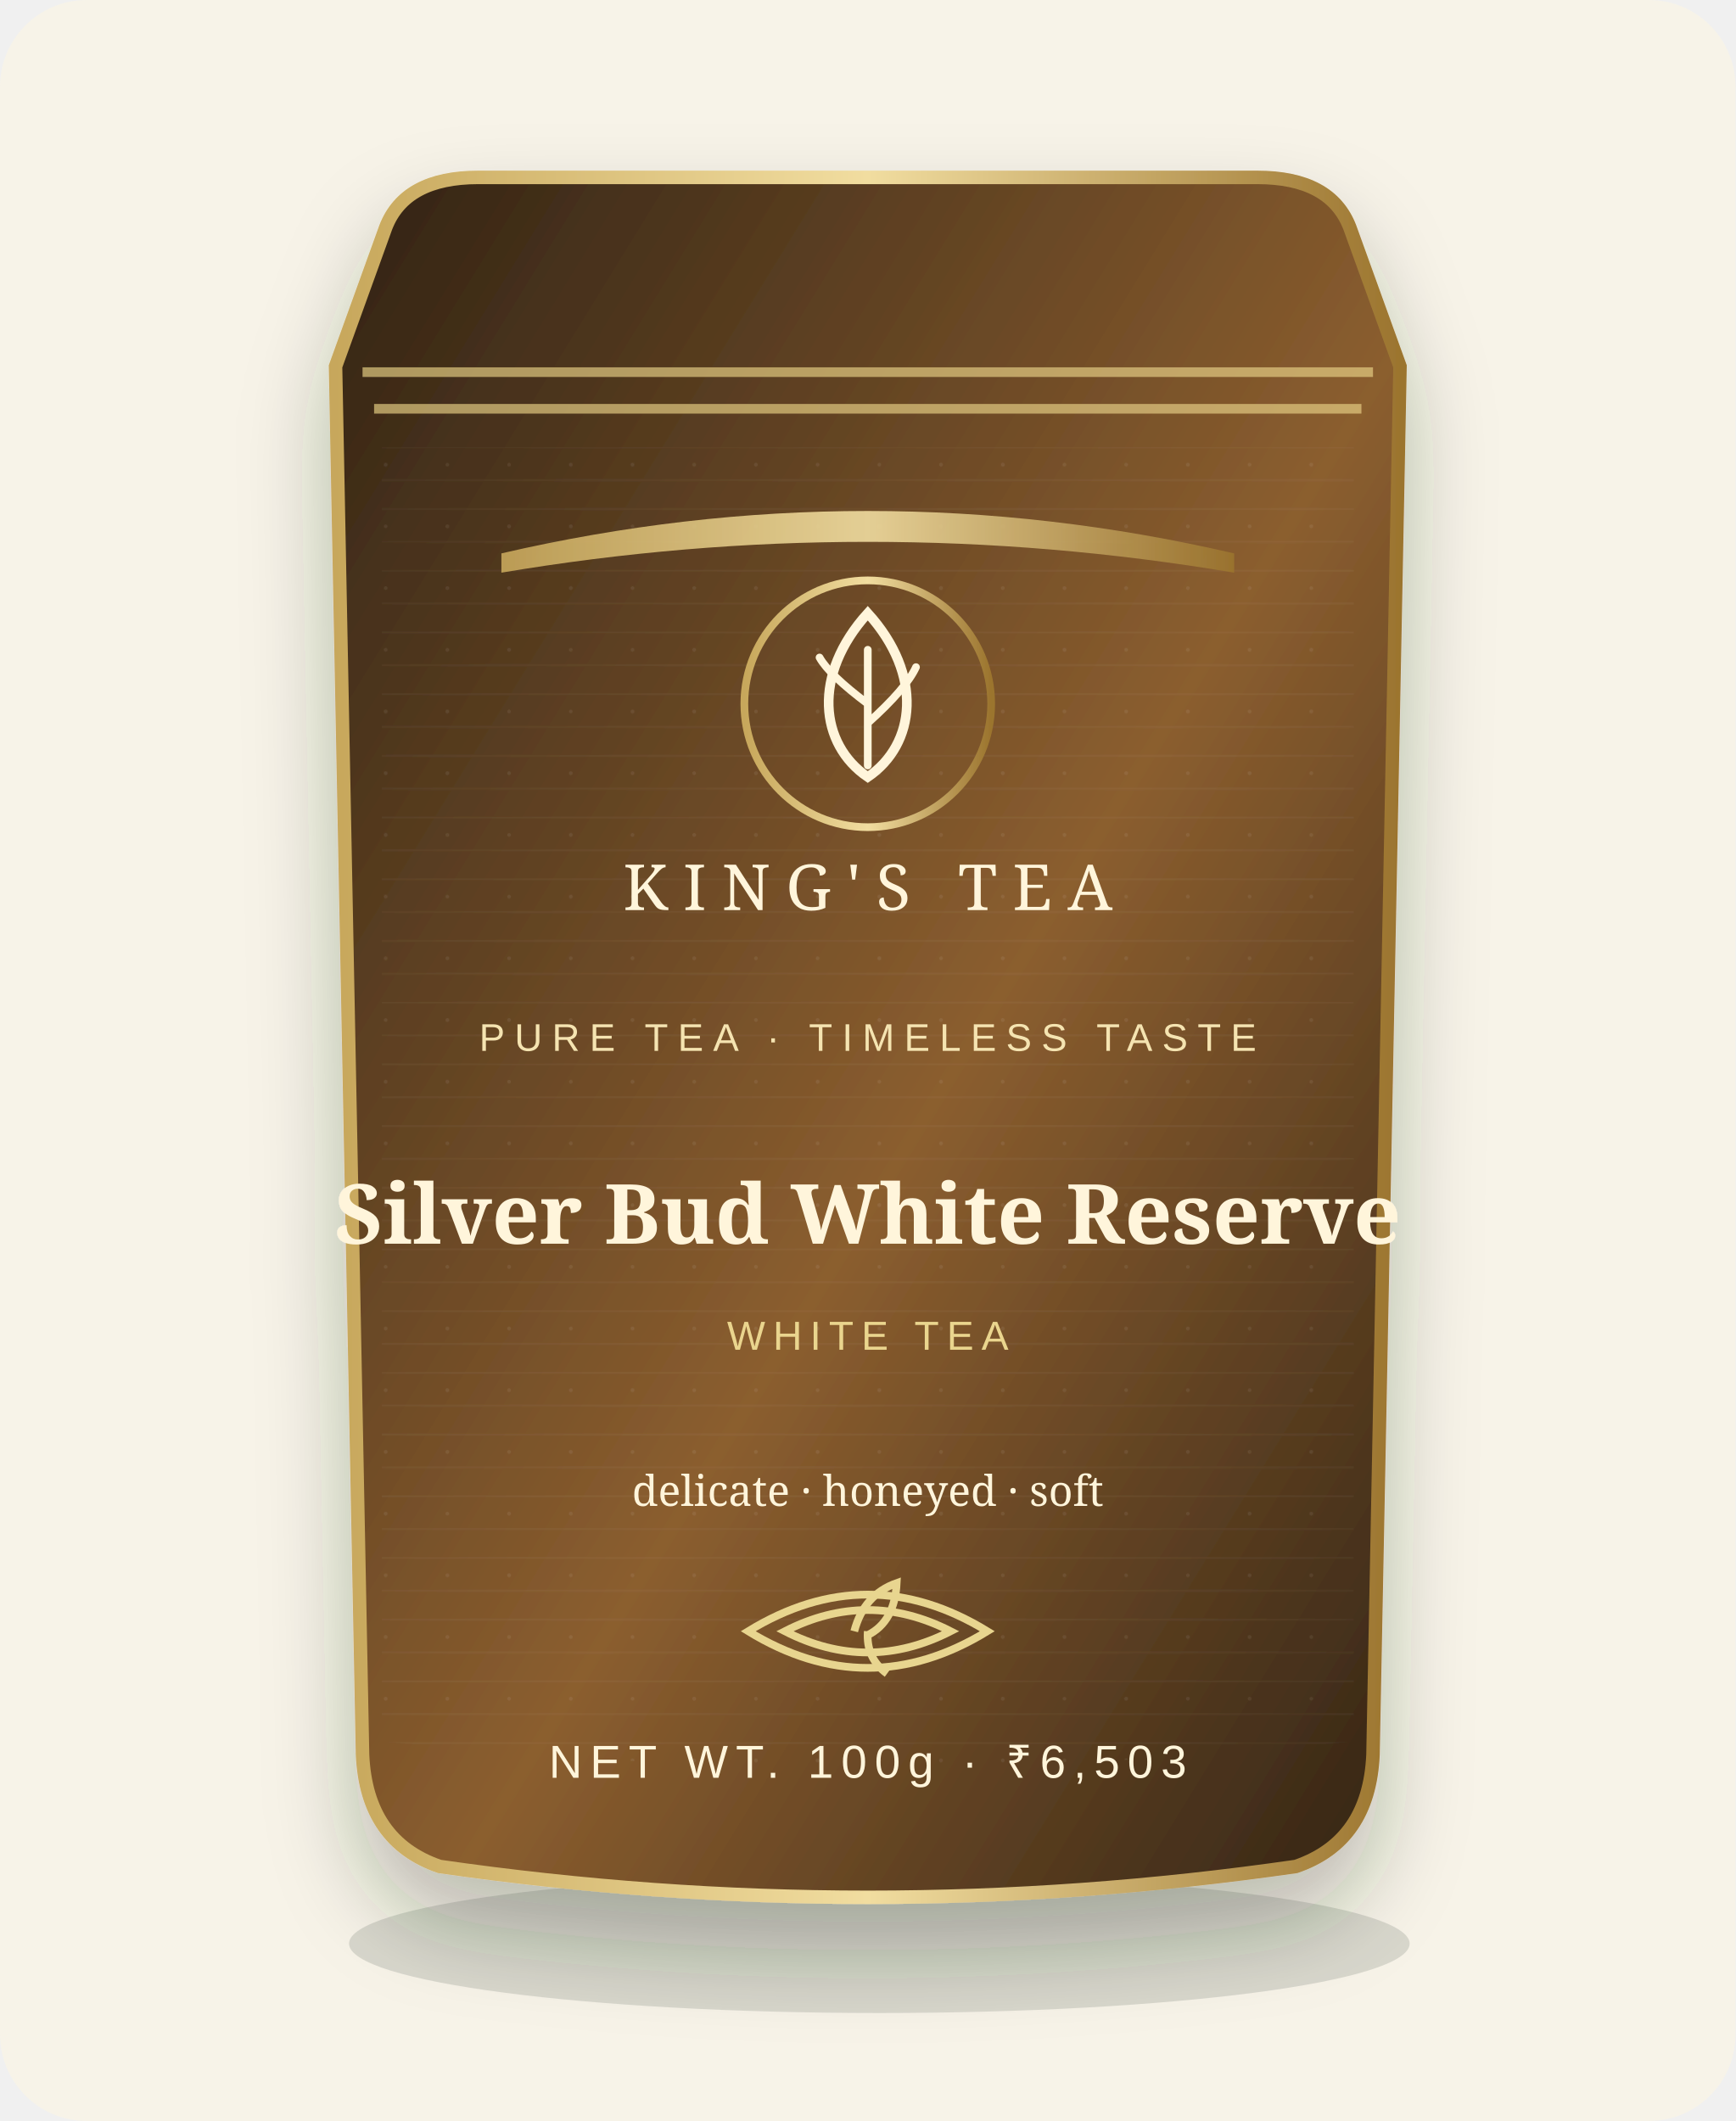
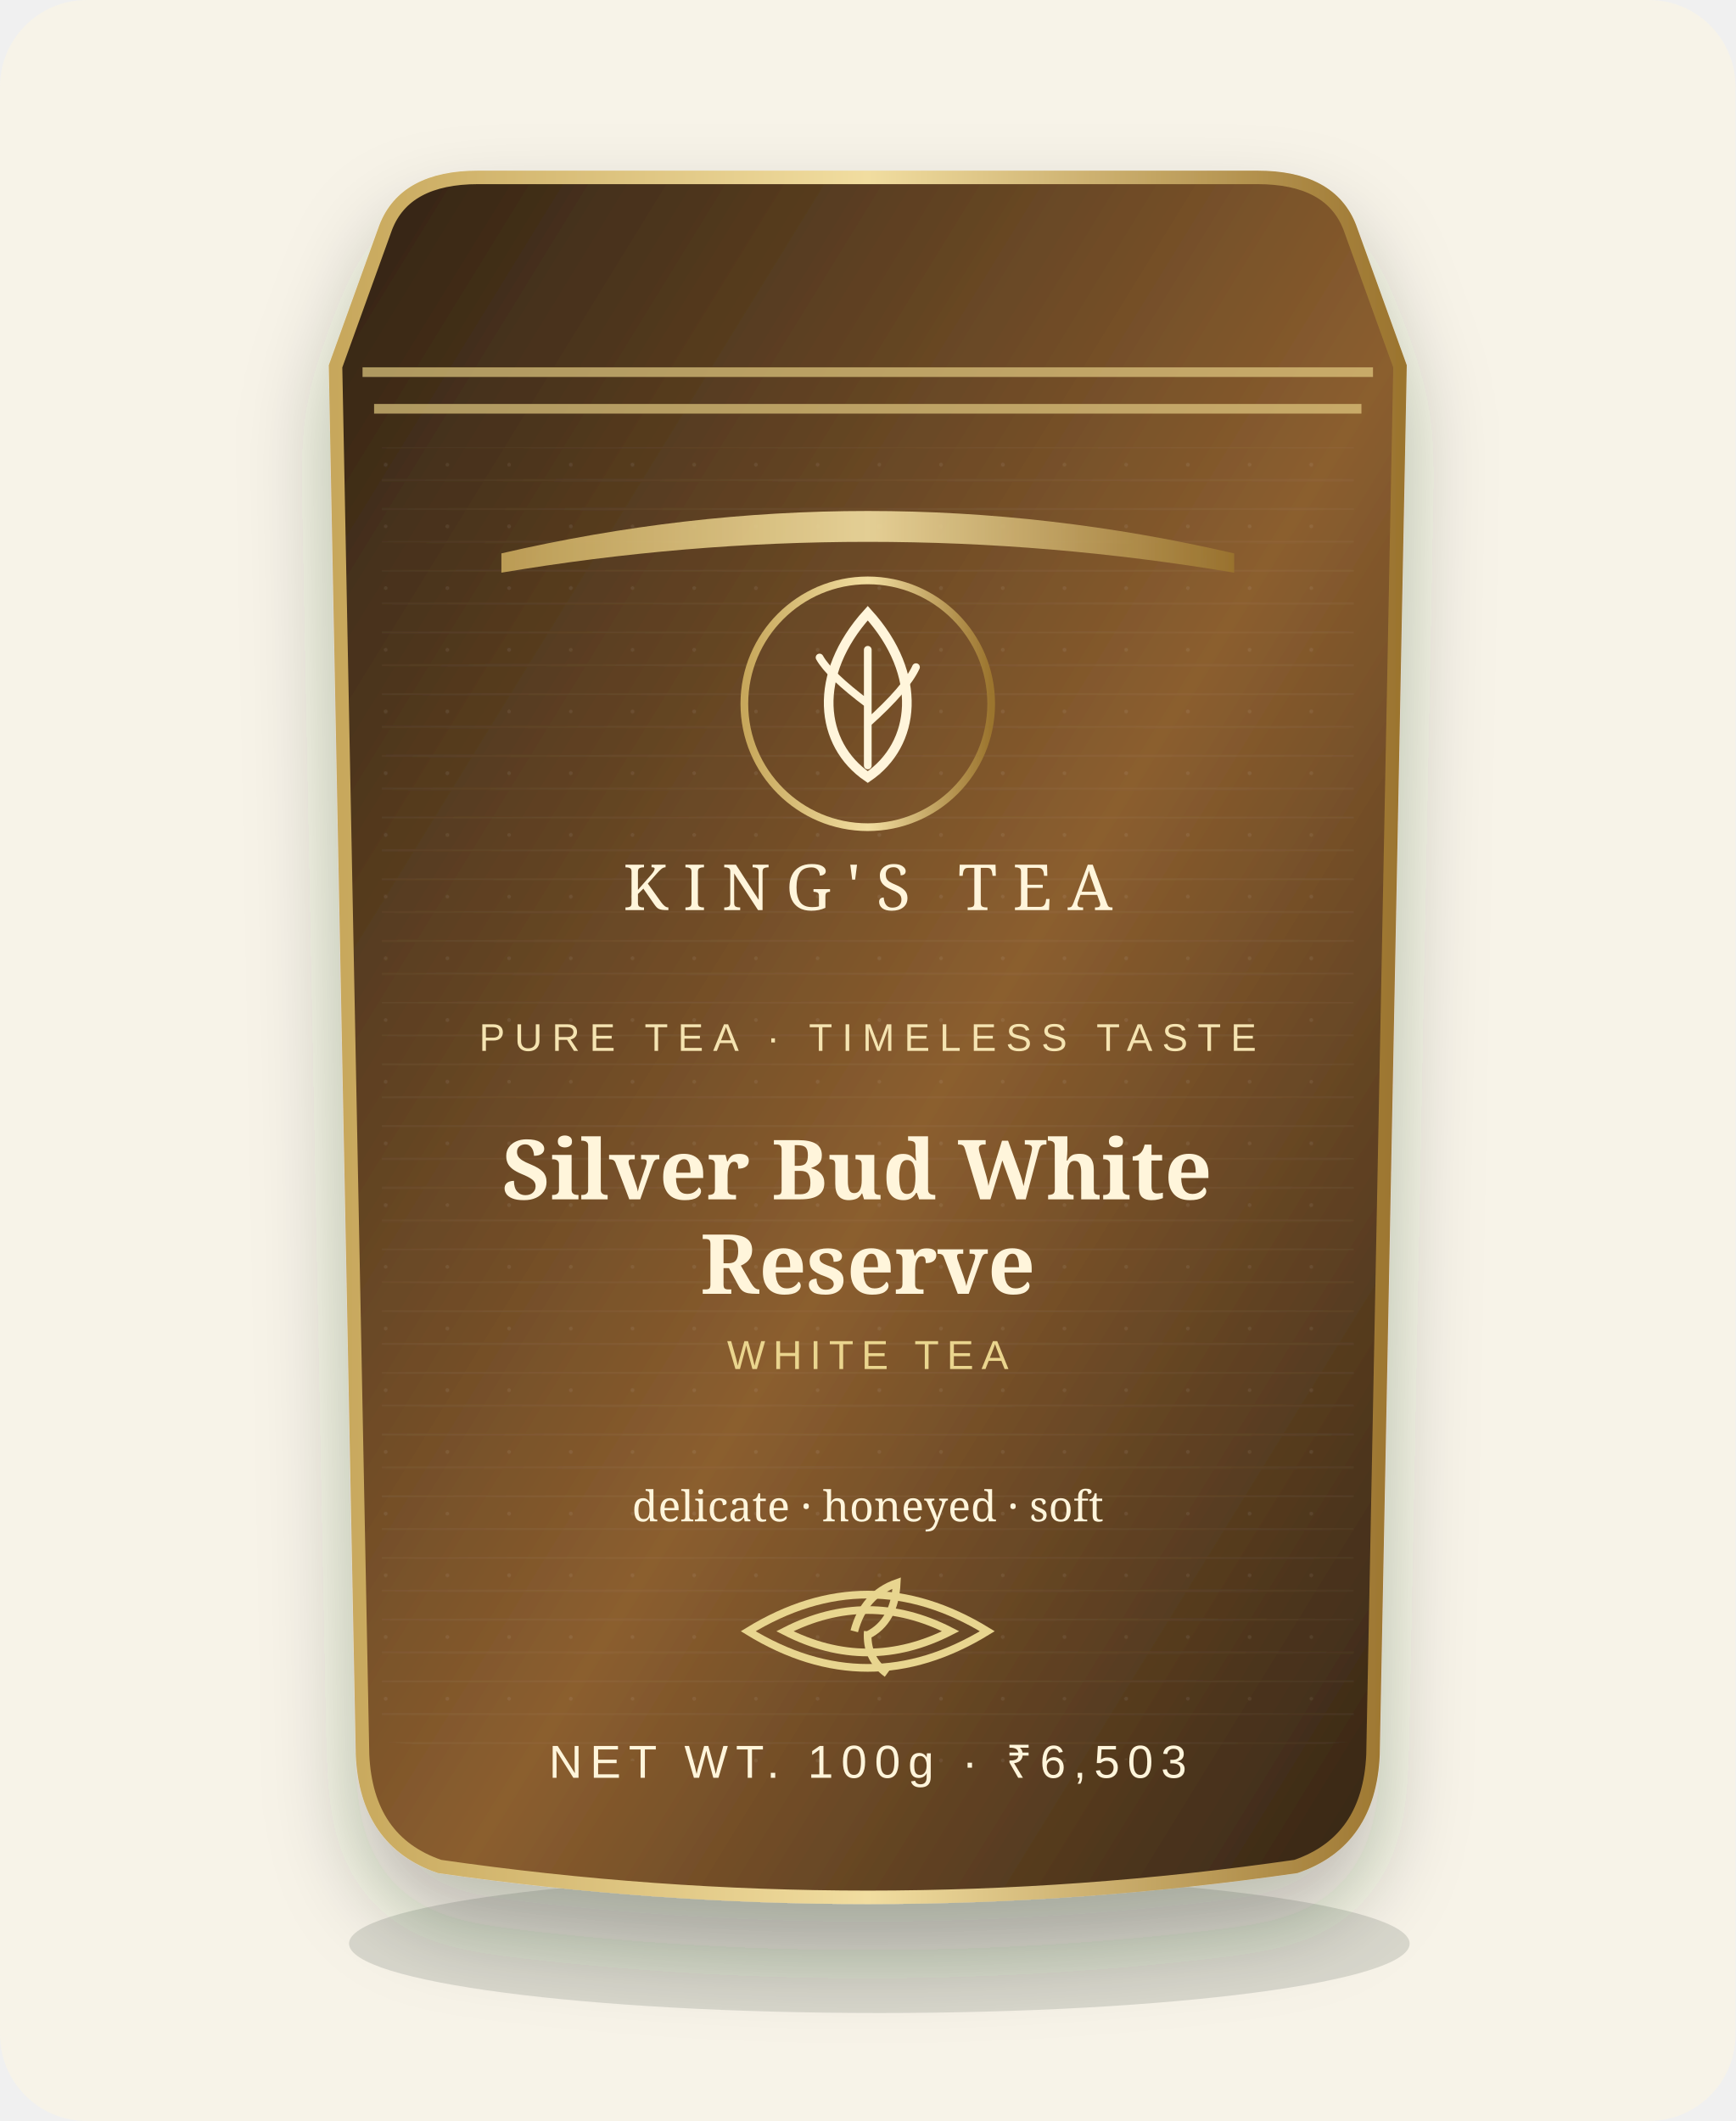
<svg xmlns="http://www.w3.org/2000/svg" width="900" height="1100" viewBox="0 0 900 1100" role="img" aria-labelledby="title desc">
  <defs>
    <linearGradient id="pouch" x1="0" y1="0" x2="1" y2="1">
      <stop stop-color="#302214" />
      <stop offset=".55" stop-color="#8b5e2f" />
      <stop offset="1" stop-color="#302214" />
    </linearGradient>
    <linearGradient id="foil" x1="0" y1="0" x2="1" y2="0">
      <stop stop-color="#c7a75b" />
      <stop offset=".5" stop-color="#f1dda0" />
      <stop offset="1" stop-color="#9b742e" />
    </linearGradient>
    <filter id="shadow" x="-30%" y="-20%" width="160%" height="160%">
      <feDropShadow dx="0" dy="24" stdDeviation="22" flood-color="#1a2c20" flood-opacity=".28" />
    </filter>
    <pattern id="grain" width="32" height="32" patternUnits="userSpaceOnUse">
      <path d="M0 8h32M0 25h32" stroke="#fff" stroke-opacity=".035" />
      <circle cx="8" cy="17" r="1" fill="#fff" fill-opacity=".07" />
    </pattern>
  </defs>
  <rect width="900" height="1100" rx="45" fill="#f7f3e8" />
  <ellipse cx="456" cy="1008" rx="275" ry="36" fill="#18271f" opacity=".14" />
  <g filter="url(#shadow)">
    <path d="M200 118 Q210 92 248 92 H652 Q690 92 700 118 L726 190 L712 910 Q710 955 672 968 Q450 1000 228 968 Q190 955 188 910 L174 190 Z" fill="url(#pouch)" stroke="url(#foil)" stroke-width="7" />
    <path d="M188 193 H712 M194 212 H706" stroke="#e7cf85" stroke-opacity=".67" stroke-width="5" />
    <path d="M198 232 H702 V903 Q450 930 198 903 Z" fill="url(#grain)" />
    <path d="M260 287 Q450 243 640 287 L640 297 Q450 265 260 297Z" fill="url(#foil)" opacity=".9" />
    <circle cx="450" cy="365" r="64" fill="none" stroke="url(#foil)" stroke-width="4" />
    <path d="M450 318 C421 350 425 386 450 403 C475 386 479 350 450 318Z" fill="none" stroke="#fff5db" stroke-width="5" />
    <path d="M450 337 V397 M450 365 Q430 350 425 341 M450 375 Q470 357 475 346" fill="none" stroke="#fff5db" stroke-width="4" stroke-linecap="round" />
    <text x="450" y="472" text-anchor="middle" font-family="Georgia,serif" font-size="33" letter-spacing="8" fill="#fff5db">KING'S TEA</text>
    <path d="M310 497 H590" stroke="url(#foil)" stroke-width="3" />
    <text x="450" y="545" text-anchor="middle" font-family="Arial,sans-serif" font-size="20" letter-spacing="5" fill="#f5e4b1">PURE TEA · TIMELESS TASTE</text>
-     <text x="450" y="645" text-anchor="middle" font-family="Georgia,serif" font-size="43" font-weight="bold" fill="#fff5db">Silver Bud White Reserve</text>
-     <text x="450" y="700" text-anchor="middle" font-family="Arial,sans-serif" font-size="21" letter-spacing="4" fill="#ead58e">WHITE TEA</text>
-     <path d="M295 733 H605" stroke="url(#foil)" stroke-width="2" opacity=".85" />
-     <text x="450" y="781" text-anchor="middle" font-family="Georgia,serif" font-size="22" fill="#fff5db">delicate · honeyed · soft</text>
+     <text text-anchor="middle" font-family="Georgia,serif" font-size="43" font-weight="bold" fill="#fff5db">
+       <tspan x="450" y="622">Silver Bud White</tspan>
+       <tspan x="450" y="671">Reserve</tspan>
+     </text>
+     <text x="450" y="710" text-anchor="middle" font-family="Arial,sans-serif" font-size="21" letter-spacing="4" fill="#ead58e">WHITE TEA</text>
+     <path d="M295 741 H605" stroke="url(#foil)" stroke-width="2" opacity=".85" />
+     <text x="450" y="789" text-anchor="middle" font-family="Georgia,serif" font-size="22" fill="#fff5db">delicate · honeyed · soft</text>
    <g transform="translate(450 846)" fill="none" stroke="#e8d58f" stroke-width="4">
      <path d="M-62 0 Q0 -38 62 0 Q0 38 -62 0Z" />
      <path d="M-43 0 Q0 -22 43 0 Q0 22 -43 0Z" />
      <path d="M-7 0 Q-2 -19 15 -25 Q14 -5 0 2 M0 0 Q-1 14 10 22" />
    </g>
    <text x="450" y="922" text-anchor="middle" font-family="Arial,sans-serif" font-size="24" letter-spacing="4" fill="#fff5db">NET WT. 100g  ·  ₹6,503</text>
  </g>
</svg>
